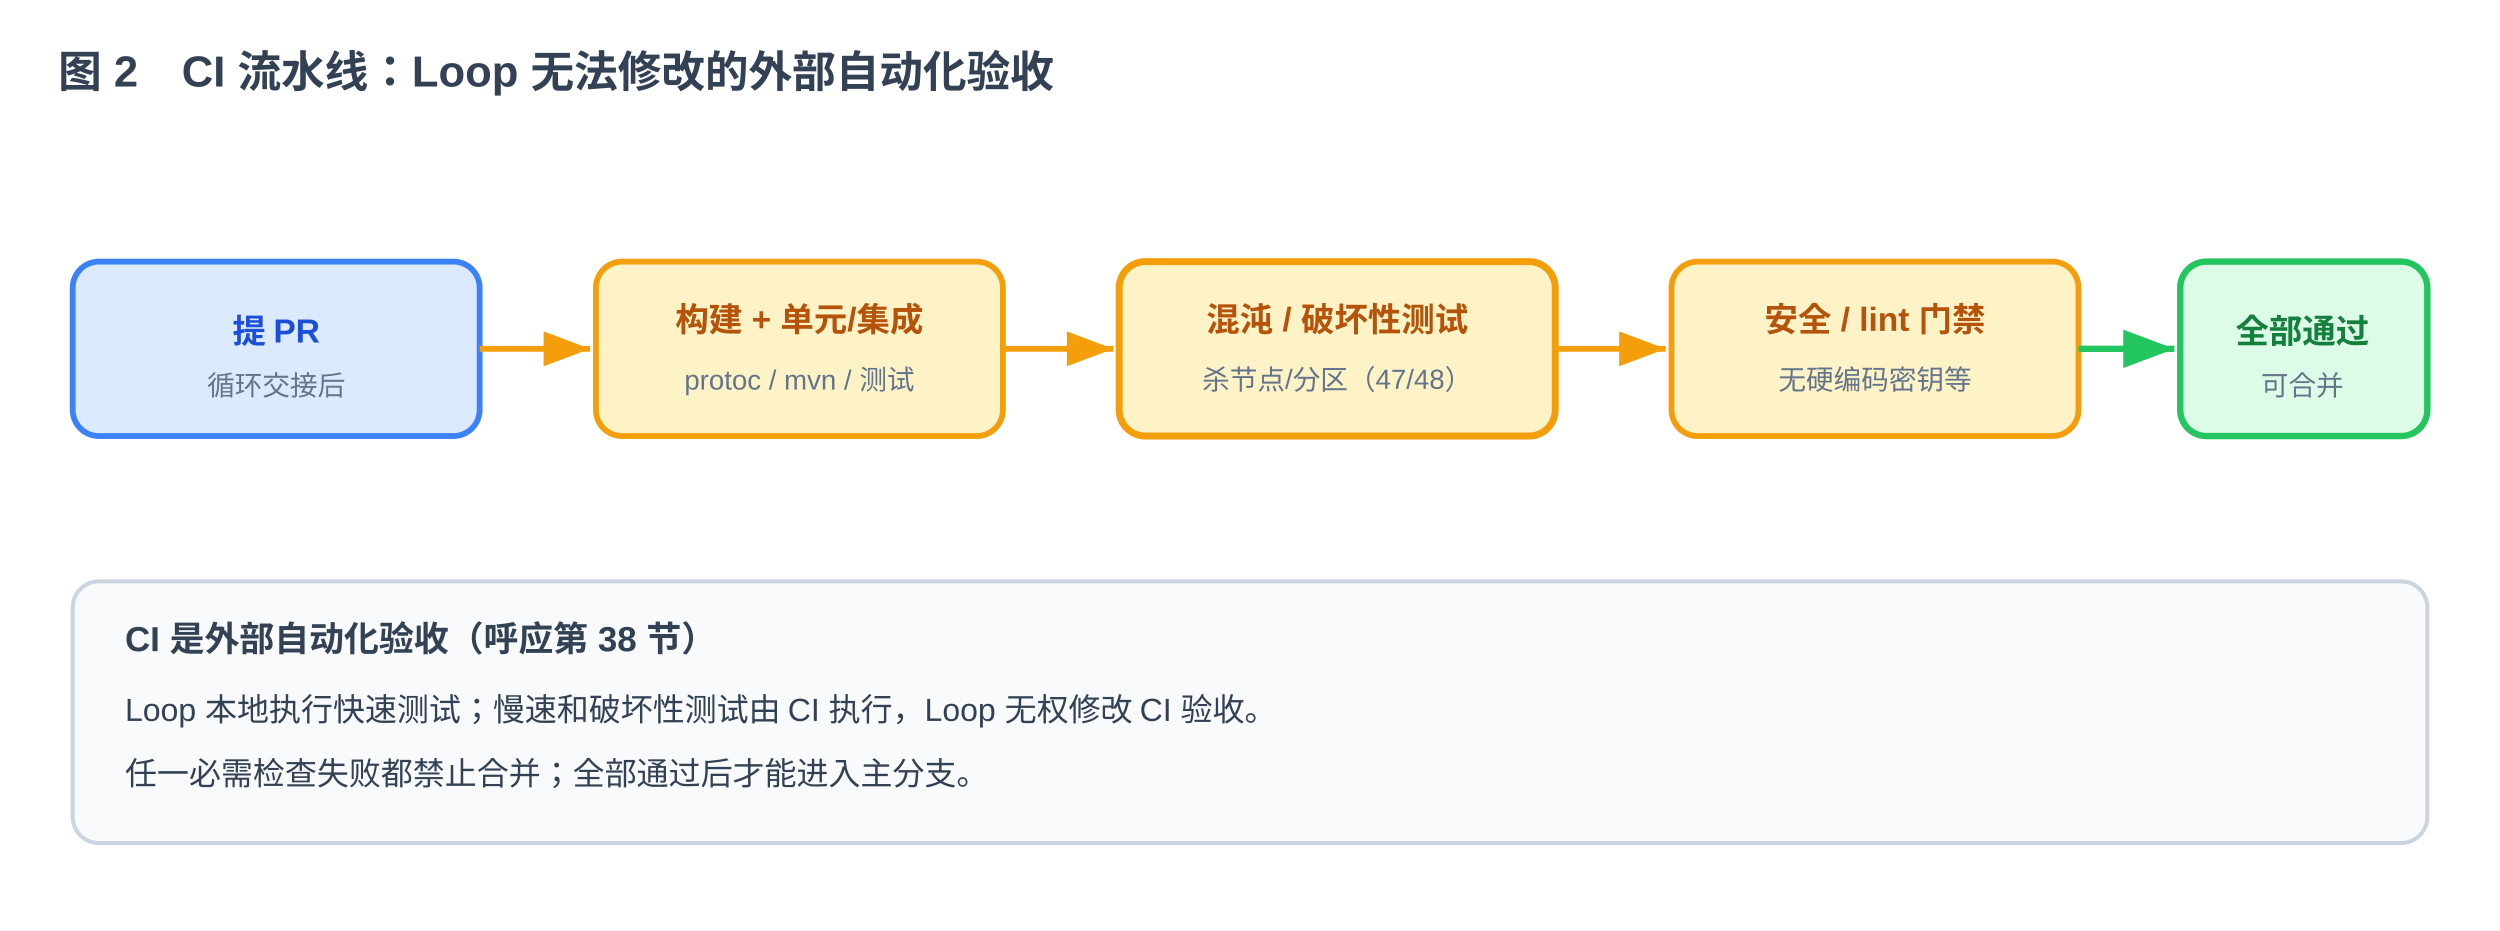
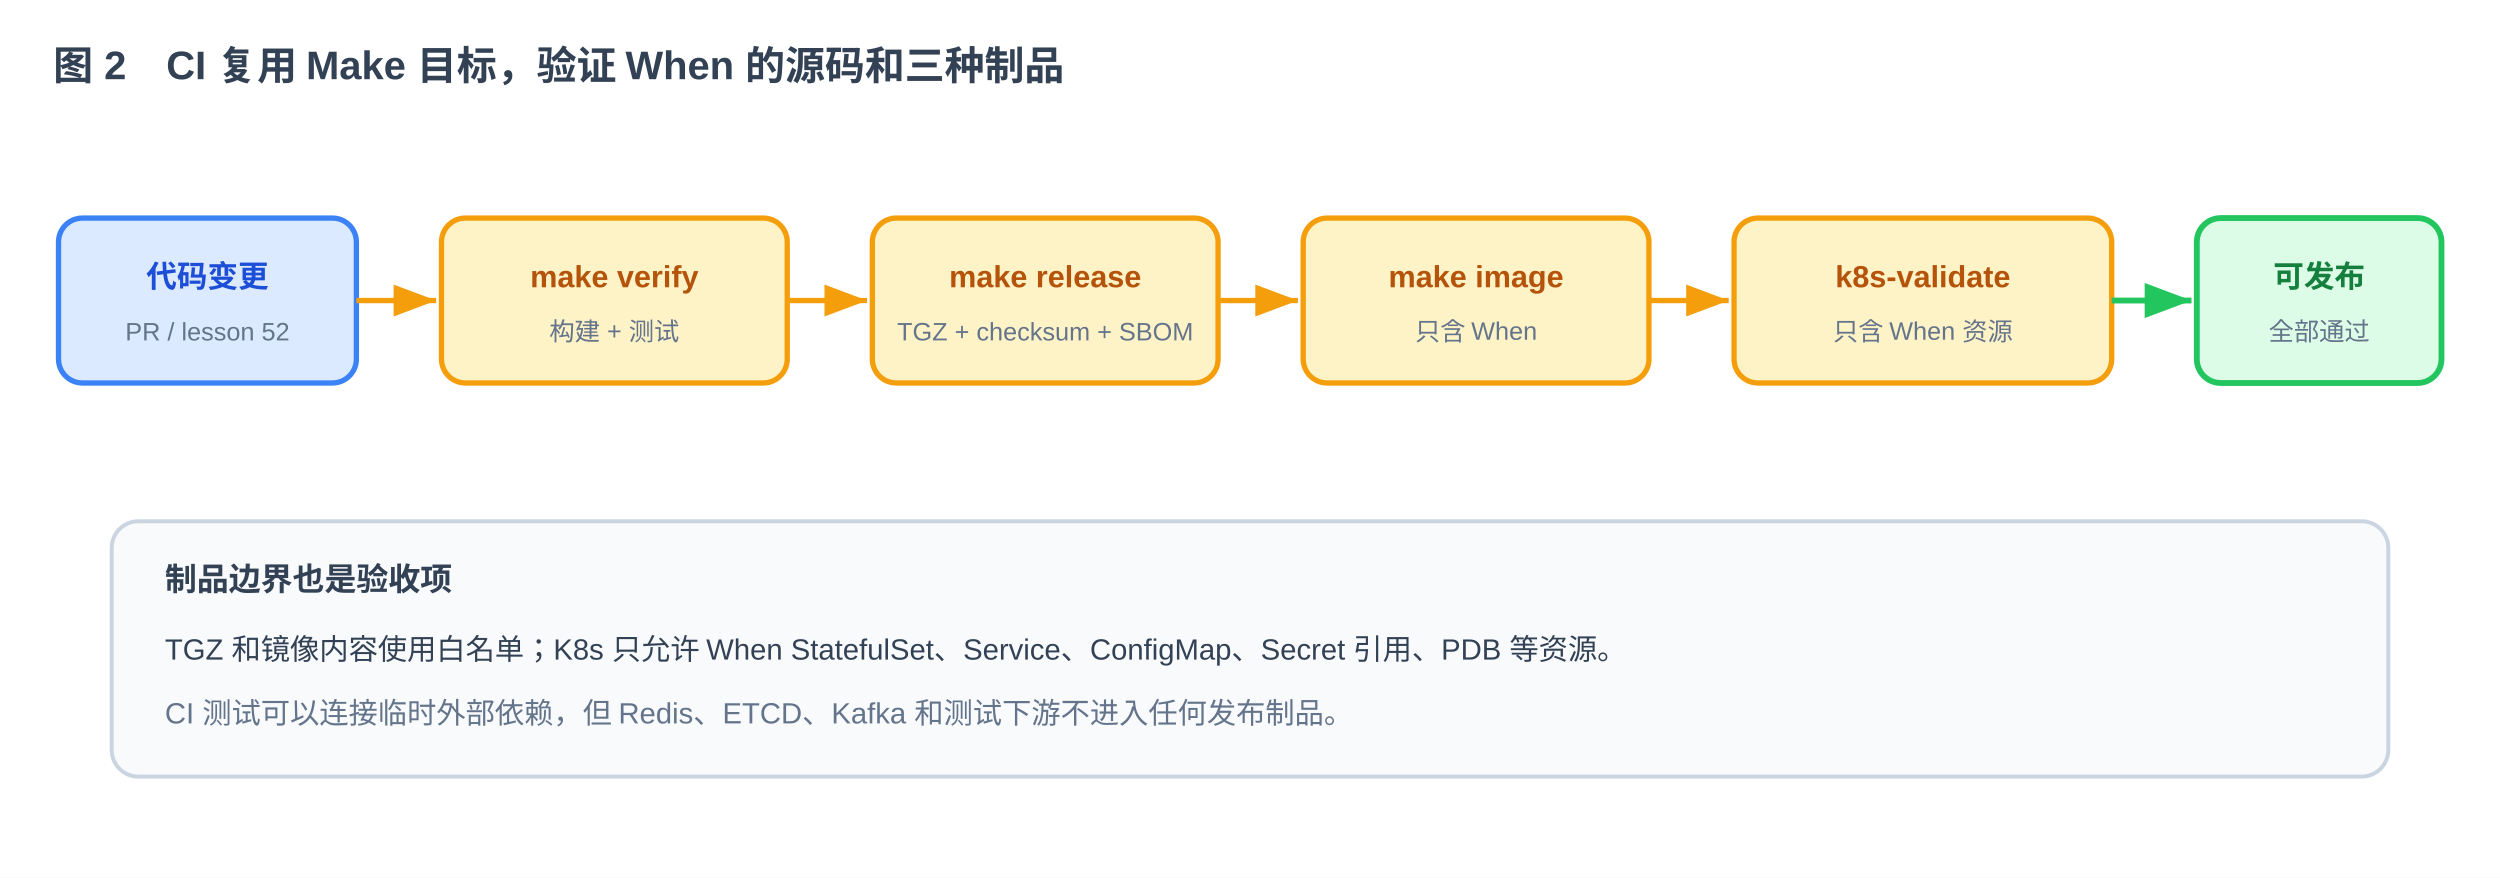
- <svg xmlns="http://www.w3.org/2000/svg" viewBox="0 0 860 320">
-   <rect width="860" height="320" fill="#ffffff" />
+ <svg xmlns="http://www.w3.org/2000/svg" viewBox="0 0 940 330">
+   <rect width="940" height="330" fill="#ffffff" />
  <defs>
-     <marker id="ci-amber" markerWidth="10" markerHeight="10" refX="8" refY="3" orient="auto">
+     <marker id="ci-arrow" markerWidth="10" markerHeight="10" refX="8" refY="3" orient="auto">
      <path d="M0,0 L8,3 L0,6 Z" fill="#f59e0b" />
    </marker>
-     <marker id="ci-green" markerWidth="10" markerHeight="10" refX="8" refY="3" orient="auto">
+     <marker id="ci-ok" markerWidth="10" markerHeight="10" refX="8" refY="3" orient="auto">
      <path d="M0,0 L8,3 L0,6 Z" fill="#22c55e" />
    </marker>
  </defs>
-   <text x="20" y="30" font-family="Arial, sans-serif" font-size="15" font-weight="bold" fill="#334155">图 2　CI 流水线：Loop 无法修改的外部自动化验收</text>
+   <text x="20" y="30" font-family="Arial, sans-serif" font-size="15" font-weight="bold" fill="#334155">图 2　CI 复用 Make 目标，验证 When 的源码和三种制品</text>
  <g font-family="Arial, sans-serif">
-     <rect x="25" y="90" width="140" height="60" rx="9" fill="#dbeafe" stroke="#3b82f6" stroke-width="2" />
-     <text x="95" y="118" font-size="11.5" font-weight="bold" fill="#1d4ed8" text-anchor="middle">提 PR</text>
-     <text x="95" y="136" font-size="9.5" fill="#64748b" text-anchor="middle">循环交接后</text>
-     <rect x="205" y="90" width="140" height="60" rx="9" fill="#fef3c7" stroke="#f59e0b" stroke-width="2" />
-     <text x="275" y="114" font-size="11.5" font-weight="bold" fill="#b45309" text-anchor="middle">构建 + 单元/集成</text>
-     <text x="275" y="134" font-size="9.5" fill="#64748b" text-anchor="middle">protoc / mvn / 测试</text>
-     <rect x="385" y="90" width="150" height="60" rx="9" fill="#fef3c7" stroke="#f59e0b" stroke-width="2.4" />
-     <text x="460" y="114" font-size="11.5" font-weight="bold" fill="#b45309" text-anchor="middle">混沌 / 破坏性测试</text>
-     <text x="460" y="134" font-size="9.5" fill="#64748b" text-anchor="middle">杀节点/分区（47/48）</text>
-     <rect x="575" y="90" width="140" height="60" rx="9" fill="#fef3c7" stroke="#f59e0b" stroke-width="2" />
-     <text x="645" y="114" font-size="11.5" font-weight="bold" fill="#b45309" text-anchor="middle">安全 / lint 门禁</text>
-     <text x="645" y="134" font-size="9.5" fill="#64748b" text-anchor="middle">无硬编码密钥等</text>
-     <rect x="750" y="90" width="85" height="60" rx="9" fill="#dcfce7" stroke="#22c55e" stroke-width="2.2" />
-     <text x="792" y="118" font-size="11.5" font-weight="bold" fill="#15803d" text-anchor="middle">全部通过</text>
-     <text x="792" y="136" font-size="9.5" fill="#64748b" text-anchor="middle">可合并</text>
+     <rect x="22" y="82" width="112" height="62" rx="9" fill="#dbeafe" stroke="#3b82f6" stroke-width="2" />
+     <text x="78" y="108" font-size="11.5" font-weight="bold" fill="#1d4ed8" text-anchor="middle">代码变更</text>
+     <text x="78" y="128" font-size="9.5" fill="#64748b" text-anchor="middle">PR / lesson 52</text>
+     <rect x="166" y="82" width="130" height="62" rx="9" fill="#fef3c7" stroke="#f59e0b" stroke-width="2" />
+     <text x="231" y="108" font-size="11.5" font-weight="bold" fill="#b45309" text-anchor="middle">make verify</text>
+     <text x="231" y="128" font-size="9.5" fill="#64748b" text-anchor="middle">构建 + 测试</text>
+     <rect x="328" y="82" width="130" height="62" rx="9" fill="#fef3c7" stroke="#f59e0b" stroke-width="2" />
+     <text x="393" y="108" font-size="11.5" font-weight="bold" fill="#b45309" text-anchor="middle">make release</text>
+     <text x="393" y="128" font-size="9.5" fill="#64748b" text-anchor="middle">TGZ + checksum + SBOM</text>
+     <rect x="490" y="82" width="130" height="62" rx="9" fill="#fef3c7" stroke="#f59e0b" stroke-width="2" />
+     <text x="555" y="108" font-size="11.5" font-weight="bold" fill="#b45309" text-anchor="middle">make image</text>
+     <text x="555" y="128" font-size="9.5" fill="#64748b" text-anchor="middle">只含 When</text>
+     <rect x="652" y="82" width="142" height="62" rx="9" fill="#fef3c7" stroke="#f59e0b" stroke-width="2" />
+     <text x="723" y="108" font-size="11.5" font-weight="bold" fill="#b45309" text-anchor="middle">k8s-validate</text>
+     <text x="723" y="128" font-size="9.5" fill="#64748b" text-anchor="middle">只含 When 资源</text>
+     <rect x="826" y="82" width="92" height="62" rx="9" fill="#dcfce7" stroke="#22c55e" stroke-width="2.2" />
+     <text x="872" y="108" font-size="11.5" font-weight="bold" fill="#15803d" text-anchor="middle">可发布</text>
+     <text x="872" y="128" font-size="9.5" fill="#64748b" text-anchor="middle">全部通过</text>
  </g>
-   <line x1="165" y1="120" x2="203" y2="120" stroke="#f59e0b" stroke-width="2" marker-end="url(#ci-amber)" />
-   <line x1="345" y1="120" x2="383" y2="120" stroke="#f59e0b" stroke-width="2" marker-end="url(#ci-amber)" />
-   <line x1="535" y1="120" x2="573" y2="120" stroke="#f59e0b" stroke-width="2" marker-end="url(#ci-amber)" />
-   <line x1="715" y1="120" x2="748" y2="120" stroke="#22c55e" stroke-width="2.2" marker-end="url(#ci-green)" />
-   <rect x="25" y="200" width="810" height="90" rx="9" fill="#f8fafc" stroke="#cbd5e1" stroke-width="1.4" />
-   <text x="43" y="224" font-family="Arial, sans-serif" font-size="12" font-weight="bold" fill="#334155">CI 是外部自动化验收（呼应第 38 节）</text>
-   <text x="43" y="248" font-family="Arial, sans-serif" font-size="11" fill="#334155">Loop 本地执行快速测试；慢速和破坏性测试由 CI 执行，Loop 无权修改 CI 验收。</text>
-   <text x="43" y="270" font-family="Arial, sans-serif" font-size="11" fill="#334155">任一必需检查失败都禁止合并；全部通过后才能进入主分支。</text>
+   <line x1="134" y1="113" x2="164" y2="113" stroke="#f59e0b" stroke-width="2" marker-end="url(#ci-arrow)" />
+   <line x1="296" y1="113" x2="326" y2="113" stroke="#f59e0b" stroke-width="2" marker-end="url(#ci-arrow)" />
+   <line x1="458" y1="113" x2="488" y2="113" stroke="#f59e0b" stroke-width="2" marker-end="url(#ci-arrow)" />
+   <line x1="620" y1="113" x2="650" y2="113" stroke="#f59e0b" stroke-width="2" marker-end="url(#ci-arrow)" />
+   <line x1="794" y1="113" x2="824" y2="113" stroke="#22c55e" stroke-width="2.2" marker-end="url(#ci-ok)" />
+   <rect x="42" y="196" width="856" height="96" rx="10" fill="#f8fafc" stroke="#cbd5e1" stroke-width="1.5" />
+   <text x="62" y="222" font-family="Arial, sans-serif" font-size="12" font-weight="bold" fill="#334155">制品边界也是验收项</text>
+   <text x="62" y="248" font-family="Arial, sans-serif" font-size="11" fill="#334155">TGZ 和镜像内容使用白名单；K8s 只允许 When StatefulSet、Service、ConfigMap、Secret 引用、PDB 等资源。</text>
+   <text x="62" y="272" font-family="Arial, sans-serif" font-size="11" fill="#64748b">CI 测试可以连接临时外部依赖，但 Redis、ETCD、Kafka 和测试下游不进入任何发布制品。</text>
</svg>
